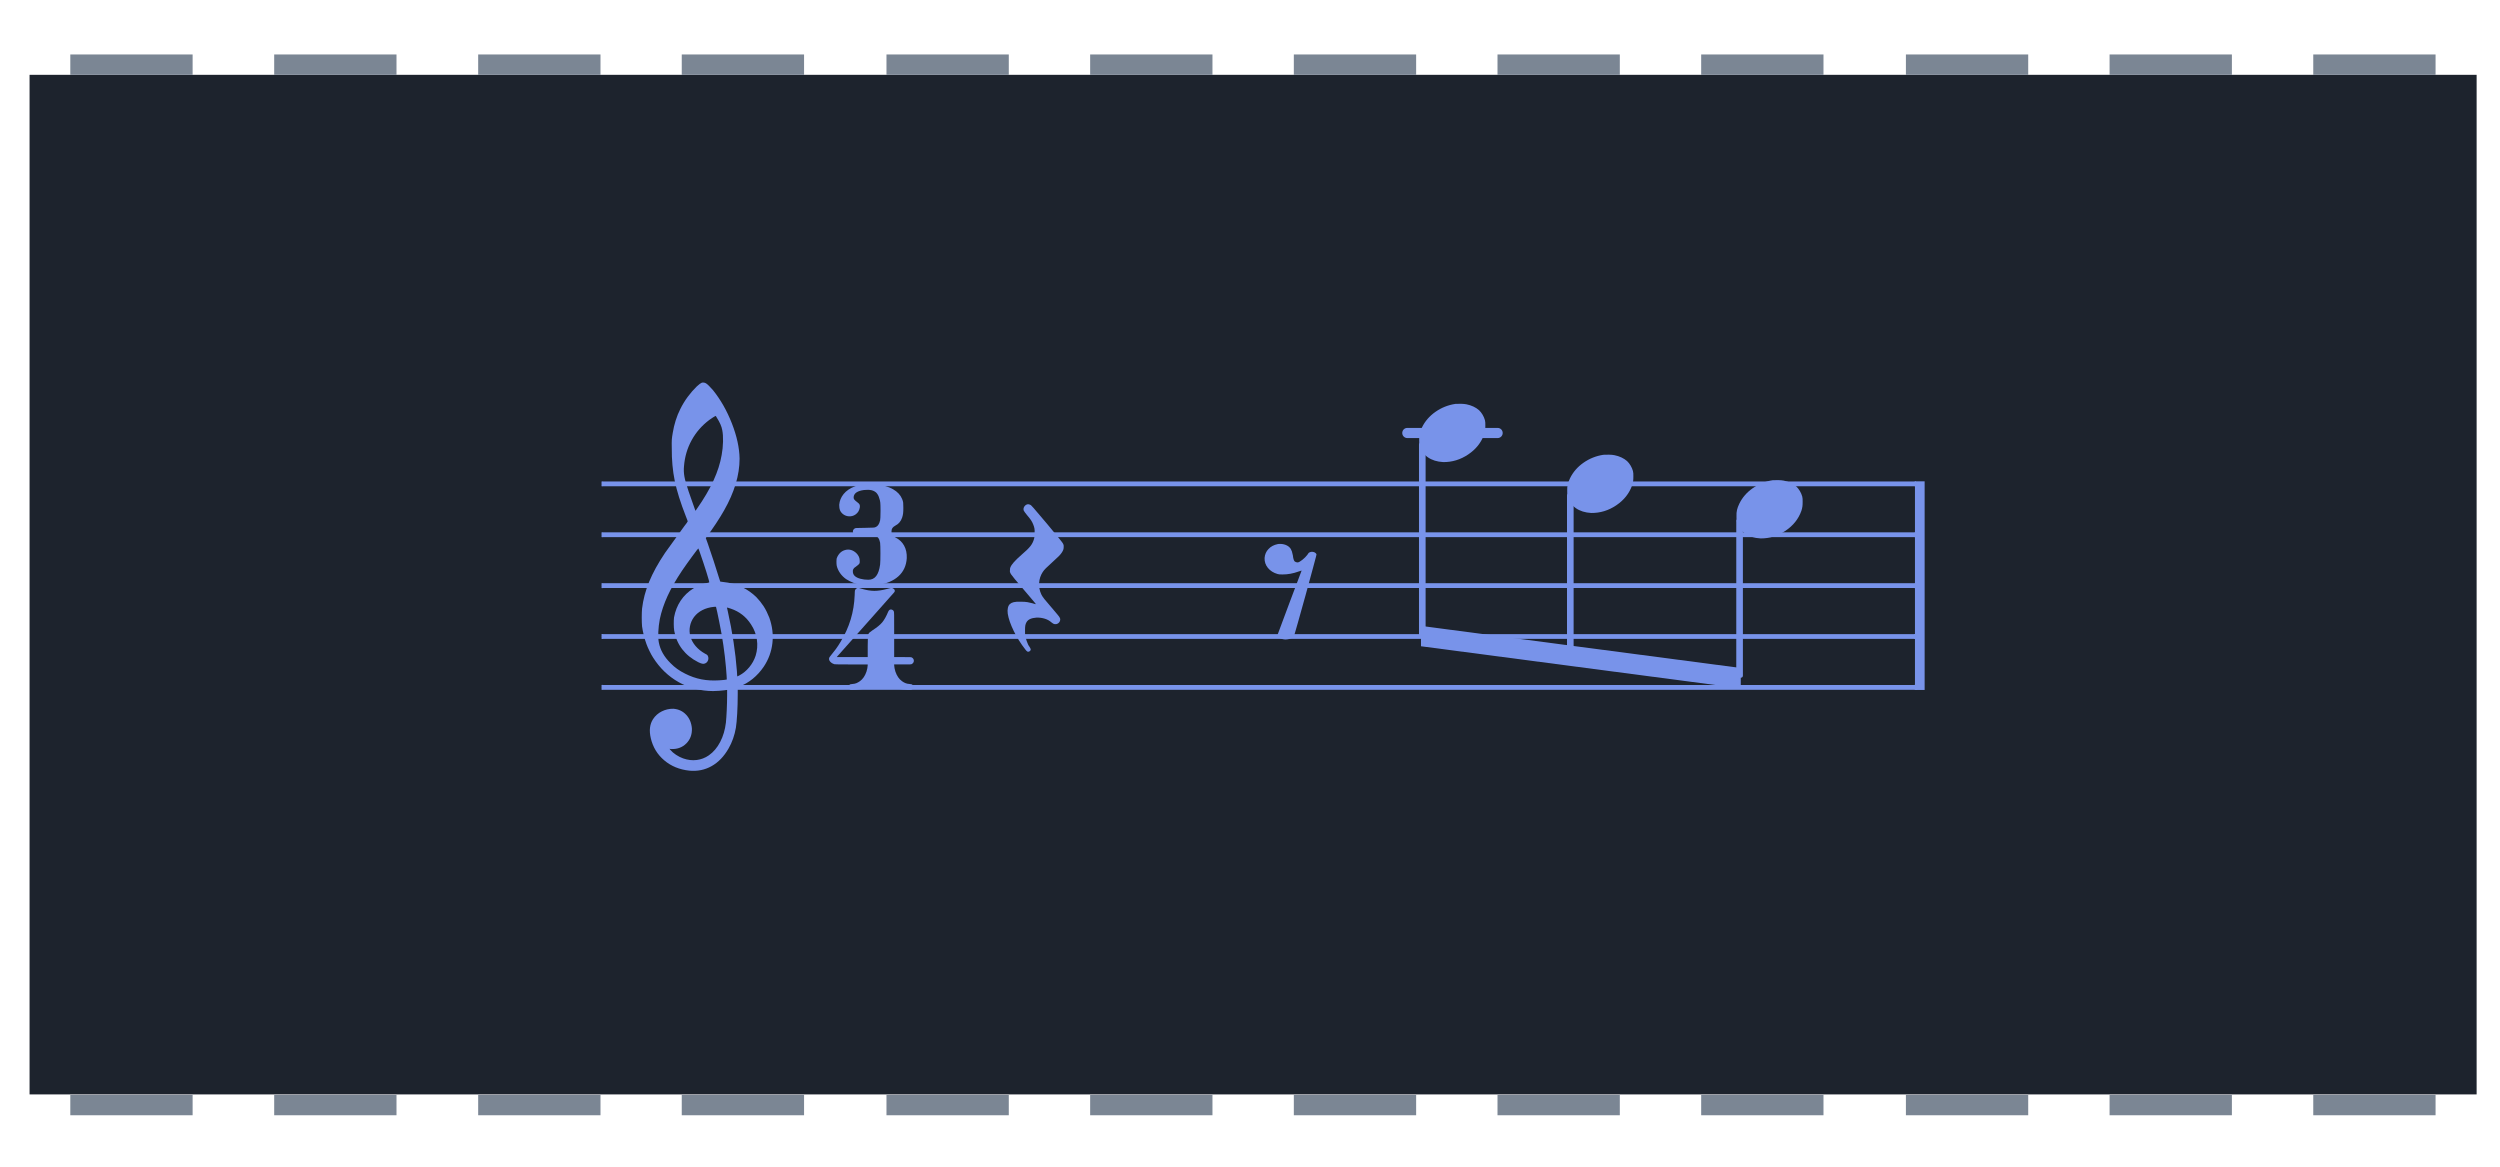
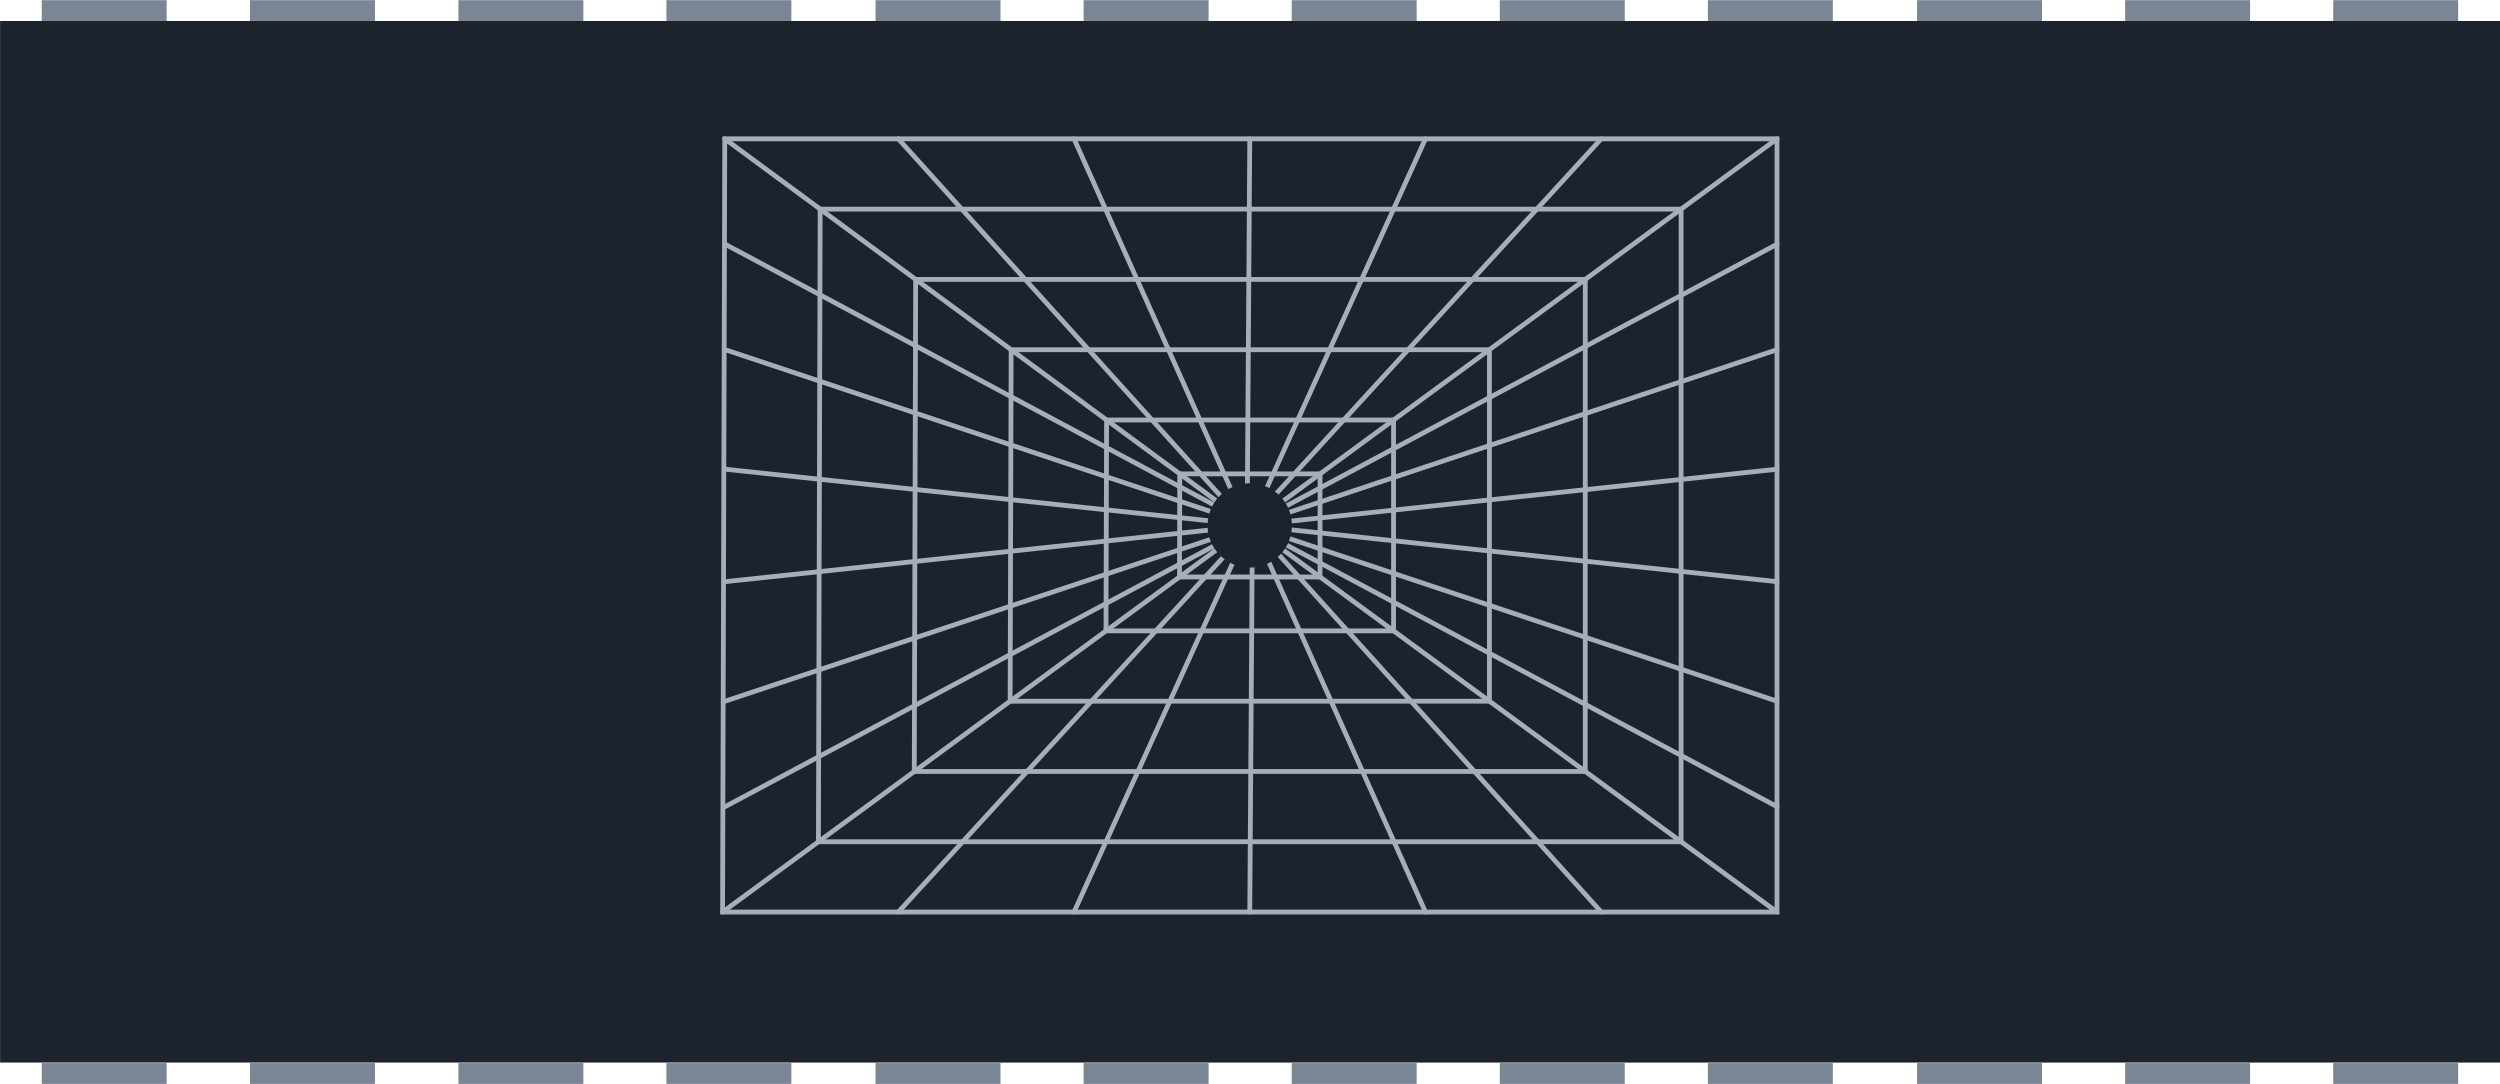
- <svg xmlns="http://www.w3.org/2000/svg" width="653.63" height="305.06" version="1.1" viewBox="0 0 172.94 80.715">
-   <rect x="2.044" y="5.176" width="169.28" height="70.532" fill="#1d232d" style="paint-order:normal" />
-   <g transform="matrix(7.2627,0,0,7.2627,-682.16,-695.34)" fill="#7b8694" stroke-width=".138">
-     <path d="m94.596 96.26h1.165v0.194h-1.165z" />
-     <path d="m96.538 96.26h1.165v0.194h-1.165z" />
-     <path d="m98.481 96.26h1.165v0.194h-1.165z" />
-     <path d="m100.42 96.26h1.165v0.194h-1.165z" />
-     <path d="m102.37 96.26h1.165v0.194h-1.165z" />
-     <path d="m104.31 96.26h1.165v0.194h-1.165z" />
-     <path d="m106.25 96.26h1.165v0.194h-1.165z" />
-     <path d="m108.19 96.26h1.165v0.194h-1.165z" />
-     <path d="m110.13 96.26h1.165v0.194h-1.165z" />
-     <path d="m112.08 96.26h1.165v0.194h-1.165z" />
-     <path d="m114.02 96.26h1.165v0.194h-1.165z" />
-     <path d="m115.96 96.26h1.165v0.194h-1.165z" />
-     <path d="m115.96 106.17h1.165v0.194h-1.165z" />
-     <path d="m114.02 106.17h1.165v0.194h-1.165z" />
-     <path d="m112.08 106.17h1.165v0.194h-1.165z" />
-     <path d="m110.13 106.17h1.165v0.194h-1.165z" />
-     <path d="m108.19 106.17h1.165v0.194h-1.165z" />
-     <path d="m106.25 106.17h1.165v0.194h-1.165z" />
-     <path d="m104.31 106.17h1.165v0.194h-1.165z" />
-     <path d="m102.37 106.17h1.165v0.194h-1.165z" />
-     <path d="m100.42 106.17h1.165v0.194h-1.165z" />
-     <path d="m98.481 106.17h1.165v0.194h-1.165z" />
-     <path d="m96.538 106.17h1.165v0.194h-1.165z" />
-     <path d="m94.596 106.17h1.165v0.194h-1.165z" />
-   </g>
-   <g fill="#7893ea">
-     <path d="m132.47 33.297h0.669v14.432h-0.669z" stroke-width=".265" />
-     <path d="m97.354 29.601h6.245c0.195 0 0.352 0.157 0.352 0.352 0 0.195-0.157 0.352-0.352 0.352h-6.245c-0.195 0-0.352-0.157-0.352-0.352 0-0.195 0.157-0.352 0.352-0.352z" stroke-width=".265" />
-     <path d="m41.616 47.386c-0.012 0.036-0.012 0.074 0 0.11-0.012 0.036-0.012 0.074 0 0.11-0.012 0.036-0.012 0.074 0 0.11 0.036 0.012 0.074 0.012 0.11 0h90.671c0.036 0.012 0.074 0.012 0.11 0 0.036 0.012 0.074 0.012 0.11 0 0.012-0.036 0.012-0.074 0-0.11 0.012-0.036 0.012-0.074 0-0.11-0.018-0.052-0.058-0.092-0.11-0.11-0.036-0.012-0.074-0.012-0.11 0h-90.671c-0.036-0.012-0.074-0.012-0.11 0z" />
-     <path d="m41.616 43.866c-0.012 0.036-0.012 0.074 0 0.11-0.012 0.036-0.012 0.074 0 0.11-0.012 0.036-0.012 0.074 0 0.11 0.036 0.012 0.074 0.012 0.11 0h90.671c0.036 0.012 0.074 0.012 0.11 0 0.036 0.012 0.074 0.012 0.11 0 0.012-0.036 0.012-0.074 0-0.11 0.012-0.036 0.012-0.074 0-0.11-0.018-0.052-0.058-0.092-0.11-0.11-0.036-0.012-0.074-0.012-0.11 0h-90.671c-0.036-0.012-0.074-0.012-0.11 0z" />
-     <path d="m41.616 40.346c-0.012 0.036-0.012 0.074 0 0.11-0.012 0.036-0.012 0.074 0 0.11-0.012 0.036-0.012 0.074 0 0.11 0.036 0.012 0.074 0.012 0.11 0h90.671c0.036 0.012 0.074 0.012 0.11 0 0.036 0.012 0.074 0.012 0.11 0 0.012-0.036 0.012-0.074 0-0.11 0.012-0.036 0.012-0.074 0-0.11-0.018-0.052-0.058-0.092-0.11-0.11-0.036-0.012-0.074-0.012-0.11 0h-90.671c-0.036-0.012-0.074-0.012-0.11 0z" />
-     <path d="m41.616 36.826c-0.012 0.036-0.012 0.074 0 0.11-0.012 0.036-0.012 0.074 0 0.11-0.012 0.036-0.012 0.074 0 0.11 0.036 0.012 0.074 0.012 0.11 0h90.671c0.036 0.012 0.074 0.012 0.11 0 0.036 0.012 0.074 0.012 0.11 0 0.012-0.036 0.012-0.074 0-0.11 0.012-0.036 0.012-0.074 0-0.11-0.018-0.052-0.058-0.092-0.11-0.11-0.036-0.012-0.074-0.012-0.11 0h-90.671c-0.036-0.012-0.074-0.012-0.11 0z" />
-     <path d="m41.616 33.307c-0.012 0.036-0.012 0.074 0 0.11-0.012 0.036-0.012 0.074 0 0.11-0.012 0.036-0.012 0.074 0 0.11 0.036 0.012 0.074 0.012 0.11 0h90.671c0.036 0.012 0.074 0.012 0.11 0 0.036 0.012 0.074 0.012 0.11 0 0.012-0.036 0.012-0.074 0-0.11 0.012-0.036 0.012-0.074 0-0.11-0.018-0.052-0.058-0.092-0.11-0.11-0.036-0.012-0.074-0.012-0.11 0h-90.671c-0.036-0.012-0.074-0.012-0.11 0z" />
-     <g stroke-width=".265">
-       <path d="m48.541 26.476c-0.04 0.018-0.084 0.045-0.132 0.079-0.048 0.034-0.117 0.092-0.206 0.174-0.227 0.22-0.438 0.463-0.634 0.729-0.195 0.266-0.364 0.544-0.507 0.834-0.127 0.25-0.235 0.517-0.324 0.801-0.089 0.284-0.154 0.561-0.197 0.832-0.035 0.188-0.057 0.347-0.067 0.477-0.01 0.13-0.011 0.328-0.004 0.593-0.006 0.815 0.062 1.571 0.206 2.269 0.143 0.697 0.399 1.513 0.766 2.448 0.043 0.102 0.077 0.187 0.1 0.257 0.024 0.07 0.033 0.106 0.026 0.109-0.002 0.009-0.026 0.047-0.074 0.113-0.048 0.066-0.107 0.145-0.18 0.239l-1.309 1.816c-0.482 0.717-0.849 1.385-1.102 2.003-0.253 0.618-0.416 1.237-0.489 1.855-0.014 0.163-0.021 0.369-0.021 0.618 0 0.249 0.007 0.451 0.021 0.607 0.029 0.206 0.07 0.417 0.123 0.63 0.053 0.214 0.116 0.417 0.187 0.609 0.047 0.13 0.115 0.286 0.204 0.468 0.089 0.182 0.171 0.331 0.246 0.447 0.467 0.737 1.061 1.308 1.781 1.711 0.72 0.403 1.511 0.607 2.372 0.612 0.13-5.13e-4 0.268-0.006 0.412-0.018 0.144-0.011 0.275-0.024 0.391-0.039l0.169-0.028v0.394c-7.82e-4 0.317-0.01 0.654-0.026 1.01-0.017 0.356-0.036 0.644-0.058 0.862-0.059 0.498-0.191 0.945-0.396 1.339-0.205 0.395-0.467 0.704-0.787 0.927-0.256 0.177-0.536 0.284-0.84 0.322-0.304 0.038-0.615 7.84e-4 -0.935-0.111-0.166-0.059-0.33-0.142-0.491-0.248-0.161-0.106-0.293-0.221-0.396-0.343l-0.056-0.07 0.141 0.014c0.412 0.01 0.753-0.119 1.021-0.387 0.268-0.268 0.397-0.608 0.387-1.021-0.028-0.387-0.159-0.707-0.392-0.959-0.234-0.252-0.53-0.392-0.889-0.421-0.28-0.005-0.547 0.055-0.799 0.18-0.252 0.125-0.455 0.304-0.609 0.539-0.113 0.175-0.183 0.371-0.209 0.588-0.027 0.217-0.009 0.462 0.055 0.736 0.144 0.615 0.454 1.124 0.929 1.526 0.475 0.402 1.052 0.64 1.732 0.713 0.561 0.054 1.076-0.05 1.544-0.313 0.468-0.263 0.859-0.67 1.174-1.221 0.121-0.207 0.224-0.434 0.312-0.681 0.087-0.247 0.152-0.499 0.195-0.755 0.036-0.23 0.066-0.555 0.09-0.975 0.024-0.42 0.036-0.865 0.037-1.334v-0.493l0.07-0.028c0.346-0.128 0.664-0.309 0.956-0.544 0.291-0.235 0.55-0.518 0.776-0.85 0.332-0.5 0.531-1.045 0.597-1.633 0.066-0.588-0.006-1.175-0.216-1.76-0.045-0.118-0.103-0.251-0.176-0.4-0.073-0.148-0.145-0.278-0.218-0.389-0.082-0.123-0.161-0.232-0.238-0.327-0.077-0.095-0.166-0.197-0.269-0.306-0.146-0.14-0.297-0.265-0.452-0.375-0.155-0.11-0.323-0.21-0.505-0.301-0.216-0.104-0.431-0.185-0.644-0.243-0.213-0.058-0.477-0.104-0.792-0.137l-0.099-0.014-0.07-0.211c-0.104-0.341-0.231-0.74-0.38-1.198-0.15-0.458-0.29-0.876-0.422-1.251l-0.127-0.352 0.028-0.042c0.236-0.315 0.461-0.636 0.678-0.963 0.216-0.327 0.403-0.63 0.561-0.91 0.353-0.62 0.619-1.228 0.799-1.825 0.18-0.597 0.27-1.181 0.271-1.751-0.012-0.747-0.189-1.559-0.531-2.436-0.343-0.877-0.78-1.647-1.313-2.309-0.095-0.109-0.187-0.208-0.276-0.296-0.089-0.088-0.157-0.144-0.202-0.169-0.045-0.028-0.096-0.046-0.153-0.053-0.057-0.007-0.105-0.004-0.143 0.011zm1.056 2.436c0.093 0.143 0.171 0.287 0.236 0.433 0.065 0.146 0.108 0.283 0.13 0.412 0.042 0.213 0.06 0.477 0.053 0.79-0.007 0.314-0.039 0.623-0.095 0.927-0.096 0.566-0.284 1.155-0.563 1.765-0.279 0.61-0.664 1.266-1.155 1.966l-0.084 0.127-0.028-0.042c-0.03-0.082-0.097-0.27-0.199-0.561-0.102-0.292-0.186-0.532-0.252-0.72-0.152-0.447-0.25-0.792-0.294-1.033-0.044-0.241-0.054-0.484-0.03-0.727 0.052-0.652 0.229-1.252 0.53-1.799 0.301-0.547 0.706-1.012 1.216-1.397 0.073-0.055 0.16-0.114 0.26-0.178 0.101-0.064 0.16-0.098 0.176-0.104 0.008 5.9e-4 0.02 0.014 0.039 0.039 0.018 0.025 0.038 0.059 0.06 0.102zm-1.183 9.307c0.164 0.466 0.314 0.917 0.451 1.352 0.136 0.435 0.202 0.674 0.197 0.718-0.001 8.48e-4 -0.017 0.006-0.046 0.016-0.029 0.01-0.066 0.018-0.109 0.026-0.158 0.03-0.32 0.079-0.486 0.146-0.165 0.067-0.313 0.141-0.444 0.22-0.367 0.227-0.664 0.512-0.892 0.854-0.228 0.342-0.381 0.728-0.459 1.16-0.014 0.123-0.021 0.278-0.019 0.465 0.002 0.187 0.013 0.341 0.033 0.465 0.086 0.48 0.27 0.903 0.551 1.269 0.281 0.366 0.651 0.666 1.111 0.899 0.116 0.055 0.204 0.089 0.266 0.102 0.061 0.013 0.118 0.012 0.171-0.004 0.115-0.035 0.194-0.109 0.238-0.224 0.043-0.114 0.034-0.227-0.026-0.34-0.019-0.026-0.041-0.048-0.065-0.063-0.024-0.016-0.064-0.037-0.118-0.063-0.256-0.143-0.473-0.318-0.649-0.524-0.177-0.206-0.298-0.431-0.364-0.672-0.062-0.235-0.071-0.469-0.026-0.7 0.045-0.232 0.138-0.444 0.28-0.637 0.15-0.198 0.343-0.358 0.579-0.479 0.236-0.121 0.503-0.196 0.801-0.225 0.037-8.48e-4 0.069-0.003 0.097-0.005 0.028-0.003 0.043-8.48e-4 0.044 0.005 0.01 0.018 0.039 0.141 0.086 0.368 0.047 0.227 0.094 0.452 0.139 0.674 0.113 0.544 0.208 1.082 0.285 1.614 0.077 0.532 0.137 1.045 0.18 1.54 0.021 0.231 0.035 0.424 0.044 0.579 0.009 0.155 0.013 0.239 0.012 0.252-0.018 0.008-0.077 0.017-0.176 0.028-0.099 0.011-0.214 0.02-0.345 0.028-0.44 0.029-0.852 0.006-1.236-0.069-0.384-0.075-0.76-0.207-1.13-0.396-0.196-0.097-0.378-0.205-0.544-0.324-0.166-0.118-0.323-0.255-0.47-0.408-0.218-0.217-0.394-0.444-0.528-0.681-0.134-0.237-0.225-0.488-0.275-0.755-0.035-0.19-0.046-0.429-0.033-0.718 0.013-0.289 0.047-0.584 0.104-0.887 0.109-0.522 0.288-1.055 0.537-1.598 0.248-0.543 0.586-1.132 1.012-1.767 0.199-0.292 0.427-0.612 0.683-0.961 0.256-0.348 0.399-0.535 0.429-0.56 0.007 2e-3 0.021 0.03 0.04 0.083 0.02 0.053 0.044 0.119 0.072 0.199zm2.14 3.886c0.591 0.199 1.056 0.561 1.394 1.084 0.219 0.329 0.355 0.681 0.41 1.058 0.055 0.376 0.026 0.747-0.086 1.111-0.095 0.293-0.243 0.559-0.442 0.799-0.199 0.24-0.427 0.429-0.685 0.567l-0.141 0.07c-0.006-3e-3 -0.011-0.039-0.014-0.109-3e-3 -0.07-0.008-0.155-0.014-0.257-0.049-0.649-0.127-1.322-0.232-2.019-0.106-0.697-0.239-1.408-0.401-2.135l-0.056-0.239h0.056c0.016 0.007 0.044 0.017 0.084 0.03 0.04 0.013 0.083 0.026 0.127 0.04z" />
-       <path d="m59.263 40.699c-0.029 0.015-0.055 0.038-0.079 0.069-0.024 0.031-0.04 0.064-0.047 0.1-5.08e-4 0.016-0.003 0.051-0.007 0.106-0.004 0.055-0.006 0.118-0.007 0.19-0.021 0.583-0.113 1.145-0.276 1.684-0.163 0.539-0.4 1.062-0.709 1.568-0.097 0.165-0.203 0.327-0.319 0.486-0.116 0.158-0.254 0.334-0.414 0.528-0.028 0.035-0.046 0.071-0.053 0.109-0.007 0.038-0.003 0.082 0.011 0.13 0.029 0.065 0.076 0.122 0.141 0.172 0.065 0.05 0.14 0.087 0.225 0.109 0.02 0.007 0.128 0.011 0.322 0.012 0.194 0.001 0.481 2e-3 0.861 0.002h1.112v0.056c-6.54e-4 0.053-0.01 0.123-0.026 0.208-0.017 0.085-0.036 0.161-0.058 0.229-0.101 0.298-0.251 0.519-0.451 0.662-0.089 0.063-0.172 0.11-0.25 0.141-0.078 0.031-0.168 0.05-0.271 0.056-0.049 0.006-0.088 0.011-0.118 0.016-0.03 0.004-0.051 0.013-0.065 0.026-0.07 0.04-0.103 0.097-0.099 0.169 0.004 0.072 0.042 0.128 0.113 0.169 0.04 0.028 0.154 0.035 0.341 0.023 0.188-0.013 0.463-0.044 0.827-0.093 0.265-0.04 0.453-0.065 0.565-0.074 0.112-0.009 0.247-0.012 0.407-0.011 0.159-0.002 0.295 0.002 0.407 0.011 0.112 0.009 0.3 0.033 0.565 0.074 0.24 0.034 0.426 0.058 0.558 0.07 0.132 0.013 0.251 0.022 0.357 0.028 0.088 5.13e-4 0.148-5.13e-4 0.18-0.004 0.032-3e-3 0.056-0.011 0.074-0.025 0.071-0.04 0.109-0.097 0.113-0.169 0.004-0.072-0.029-0.128-0.099-0.169-0.014-0.013-0.035-0.022-0.065-0.026-0.03-0.004-0.069-0.01-0.118-0.016-0.103-0.006-0.193-0.025-0.271-0.056-0.078-0.031-0.161-0.078-0.25-0.141-0.199-0.143-0.35-0.364-0.451-0.662-0.022-0.067-0.041-0.144-0.058-0.229-0.017-0.085-0.026-0.154-0.026-0.208v-0.056h0.577c0.276 5.89e-4 0.449-5.92e-4 0.519-0.004 0.07-3e-3 0.113-0.011 0.128-0.025 0.091-0.056 0.137-0.131 0.137-0.225 0-0.094-0.046-0.17-0.137-0.225-0.016-0.014-0.058-0.022-0.128-0.025-0.07-3e-3 -0.243-0.004-0.519-0.004h-0.577v-1.549c5.15e-4 -0.717-5.08e-4 -1.166-0.003-1.348-0.003-0.182-0.011-0.272-0.025-0.271-0.015-0.035-0.038-0.063-0.07-0.084-0.032-0.021-0.07-0.035-0.113-0.042-0.042-0.001-0.078 0.008-0.109 0.028-0.031 0.02-0.06 0.058-0.088 0.113-0.136 0.33-0.276 0.581-0.421 0.753-0.145 0.172-0.366 0.353-0.663 0.542-0.115 0.08-0.188 0.135-0.22 0.164-0.032 0.029-0.053 0.059-0.062 0.09l-0.042 0.084-0.014 0.76v0.76h-2.14l0.042-0.056c0.03-0.032 0.235-0.263 0.616-0.691 0.381-0.428 0.821-0.924 1.322-1.488 0.501-0.564 0.946-1.065 1.335-1.504 0.389-0.439 0.608-0.685 0.655-0.738 0.028-0.035 0.043-0.067 0.044-0.099 0.001-0.031-0.009-0.064-0.03-0.099-0.023-0.029-0.054-0.055-0.093-0.077-0.039-0.022-0.074-0.034-0.104-0.035-0.016 3.09e-4 -0.051 0.007-0.106 0.019-0.055 0.013-0.118 0.03-0.19 0.051-0.339 0.092-0.639 0.137-0.899 0.136-0.26-0.001-0.556-0.051-0.889-0.15-0.108-0.035-0.181-0.053-0.22-0.056-0.039-3e-3 -0.074 0.006-0.104 0.028z" />
-       <path d="m59.828 33.488c-0.015-2.84e-4 -0.038 3.08e-4 -0.067 0.002-0.029 0.001-0.059 0.006-0.088 0.012-0.082 0.008-0.175 0.027-0.282 0.056-0.106 0.029-0.2 0.062-0.282 0.099-0.319 0.123-0.568 0.296-0.75 0.517-0.181 0.222-0.283 0.472-0.306 0.75-5.08e-4 0.082 0.004 0.154 0.014 0.215 0.01 0.061 0.029 0.126 0.056 0.194 0.051 0.1 0.125 0.185 0.222 0.253 0.097 0.069 0.206 0.111 0.327 0.127 0.196 0.024 0.37-0.02 0.523-0.132 0.152-0.112 0.245-0.265 0.28-0.459 0.016-0.088 0.013-0.158-0.009-0.209-0.021-0.051-0.07-0.104-0.146-0.157-0.117-0.087-0.193-0.156-0.229-0.206-0.036-0.05-0.049-0.108-0.039-0.174 0.015-0.133 0.084-0.24 0.206-0.319 0.122-0.079 0.293-0.132 0.512-0.16 0.208-0.022 0.38-0.017 0.514 0.014 0.134 0.031 0.249 0.092 0.345 0.183 0.043 0.048 0.081 0.103 0.114 0.164 0.034 0.061 0.061 0.133 0.083 0.216 0.034 0.088 0.057 0.187 0.069 0.297 0.011 0.111 0.017 0.298 0.016 0.561-2.54e-4 0.218-0.003 0.37-0.009 0.458-0.006 0.087-0.012 0.155-0.019 0.204-0.027 0.126-0.068 0.229-0.121 0.308-0.054 0.079-0.126 0.136-0.216 0.171-0.022 0.013-0.073 0.022-0.153 0.026-0.08 0.004-0.268 0.01-0.565 0.016-0.304 2e-6 -0.495 0.004-0.574 0.011-0.079 0.007-0.122 0.018-0.13 0.032-0.085 0.055-0.126 0.128-0.125 0.218 0.001 0.09 0.048 0.163 0.139 0.218 0.015 0.014 0.059 0.022 0.13 0.025 0.072 3e-3 0.249 0.004 0.531 0.004 0.233-5.89e-4 0.397 5.9e-4 0.493 0.004 0.096 3e-3 0.161 0.011 0.197 0.025 0.111 0.02 0.198 0.071 0.26 0.151 0.062 0.08 0.107 0.194 0.134 0.341 0.014 0.123 0.021 0.367 0.021 0.732 0 0.365-0.007 0.624-0.021 0.774-0.048 0.358-0.138 0.624-0.271 0.797-0.133 0.173-0.314 0.26-0.546 0.259-0.201-8.49e-4 -0.384-0.024-0.549-0.069-0.165-0.045-0.292-0.106-0.38-0.185-0.096-0.087-0.143-0.195-0.141-0.324-6.51e-4 -0.047 6.53e-4 -0.08 0.005-0.1 0.005-0.02 0.017-0.043 0.037-0.069 0.008-0.022 0.024-0.045 0.047-0.069 0.024-0.024 0.05-0.043 0.079-0.058 0.101-0.074 0.17-0.126 0.204-0.157 0.035-0.03 0.06-0.058 0.077-0.083 0.014-0.025 0.022-0.049 0.025-0.07 0.003-0.022 0.004-0.059 0.003-0.113 5.15e-4 -0.105-0.018-0.202-0.056-0.29-0.038-0.089-0.099-0.175-0.183-0.259-0.234-0.214-0.488-0.286-0.76-0.215-0.273 0.071-0.47 0.26-0.591 0.567-0.014 0.057-0.021 0.14-0.021 0.252 0 0.111 0.007 0.206 0.021 0.283 0.044 0.178 0.122 0.346 0.234 0.505 0.112 0.159 0.25 0.295 0.414 0.41 0.155 0.099 0.327 0.186 0.514 0.259 0.187 0.073 0.387 0.128 0.598 0.164 0.125 0.014 0.29 0.021 0.496 0.021 0.206 0 0.378-0.007 0.517-0.021 0.643-0.094 1.141-0.3 1.494-0.62 0.353-0.319 0.545-0.737 0.576-1.253 0.013-0.333-0.048-0.621-0.183-0.866-0.135-0.245-0.337-0.435-0.605-0.57-0.062-0.034-0.111-0.068-0.146-0.102-0.035-0.034-0.067-0.075-0.093-0.123-0.014-0.033-0.022-0.062-0.025-0.088-0.003-0.026-0.004-0.062-0.003-0.109-0.001-0.089 0.019-0.164 0.06-0.224 0.041-0.06 0.11-0.116 0.208-0.171 0.225-0.113 0.38-0.296 0.465-0.549 0.034-0.1 0.057-0.199 0.069-0.297 0.011-0.098 0.017-0.229 0.016-0.392 2e-3 -0.154-2e-3 -0.269-0.011-0.345-0.009-0.076-0.033-0.163-0.074-0.26-0.114-0.275-0.322-0.499-0.625-0.671-0.302-0.172-0.69-0.286-1.163-0.343-0.09-0.008-0.23-0.014-0.421-0.018-0.19-0.004-0.313-3e-3 -0.368 0.004z" />
-       <path d="m100.68 27.94c-0.509 0.077-0.969 0.261-1.382 0.551-0.412 0.29-0.721 0.646-0.927 1.068-0.077 0.158-0.131 0.304-0.162 0.438-0.031 0.135-0.043 0.284-0.035 0.449-5.1e-4 0.094 5.1e-4 0.166 3e-3 0.215 3e-3 0.049 0.011 0.099 0.025 0.151 0.095 0.347 0.285 0.621 0.568 0.82 0.284 0.199 0.639 0.311 1.065 0.334 0.62 0.007 1.197-0.169 1.732-0.53 0.535-0.36 0.901-0.822 1.098-1.385 0.034-0.108 0.057-0.205 0.069-0.292 0.011-0.087 0.017-0.191 0.016-0.313 5.1e-4 -0.094-5.2e-4 -0.166-3e-3 -0.216-3e-3 -0.05-0.011-0.105-0.025-0.164-0.036-0.129-0.09-0.255-0.162-0.377-0.072-0.122-0.154-0.226-0.246-0.313-0.228-0.199-0.519-0.336-0.873-0.408-0.1-0.02-0.227-0.032-0.38-0.035-0.153-3e-3 -0.28-5.89e-4 -0.38 0.007z" />
-       <path d="m98.301 30.615h0.176c0.078 0 0.141 0.063 0.141 0.141v13.137c0 0.078-0.063 0.141-0.141 0.141h-0.176c-0.078 0-0.141-0.063-0.141-0.141v-13.137c0-0.078 0.063-0.141 0.141-0.141z" />
+ <svg xmlns="http://www.w3.org/2000/svg" id="svg128" viewBox="0 0 169.28 73.384" version="1.1" height="277.35" width="639.79">
+   <defs id="defs132" />
+   <g id="g126" aria-label="00010 01101 01101" stroke-width=".265" stroke-linecap="square" stroke-dashoffset="1.2" fill="#a0f1c6" transform="matrix(.20919 0 0 .20943 85.918 75.029)">
+     <g id="g56" stroke-width=".265" stroke-linecap="square" stroke-dashoffset="1.2" transform="matrix(34.719 0 0 34.679 -3681.5 -3696.4)">
+       <rect id="rect4" style="paint-order:normal" fill="#1d232d" height="9.711" width="23.308" y="96.454" x="94.208" />
+       <g id="g54" fill="#7b8694">
+         <path id="path6" d="m94.596 96.26h1.165v0.194h-1.165z" />
+         <path id="path8" d="m96.538 96.26h1.165v0.194h-1.165z" />
+         <path id="path10" d="m98.481 96.26h1.165v0.194h-1.165z" />
+         <path id="path12" d="m100.42 96.26h1.165v0.194h-1.165z" />
+         <path id="path14" d="m102.37 96.26h1.165v0.194h-1.165z" />
+         <path id="path16" d="m104.31 96.26h1.165v0.194h-1.165z" />
+         <path id="path18" d="m106.25 96.26h1.165v0.194h-1.165z" />
+         <path id="path20" d="m108.19 96.26h1.165v0.194h-1.165z" />
+         <path id="path22" d="m110.13 96.26h1.165v0.194h-1.165z" />
+         <path id="path24" d="m112.08 96.26h1.165v0.194h-1.165z" />
+         <path id="path26" d="m114.02 96.26h1.165v0.194h-1.165z" />
+         <path id="path28" d="m115.96 96.26h1.165v0.194h-1.165z" />
+         <path id="path30" d="m115.96 106.17h1.165v0.194h-1.165z" />
+         <path id="path32" d="m114.02 106.17h1.165v0.194h-1.165z" />
+         <path id="path34" d="m112.08 106.17h1.165v0.194h-1.165z" />
+         <path id="path36" d="m110.13 106.17h1.165v0.194h-1.165z" />
+         <path id="path38" d="m108.19 106.17h1.165v0.194h-1.165z" />
+         <path id="path40" d="m106.25 106.17h1.165v0.194h-1.165z" />
+         <path id="path42" d="m104.31 106.17h1.165v0.194h-1.165z" />
+         <path id="path44" d="m102.37 106.17h1.165v0.194h-1.165z" />
+         <path id="path46" d="m100.42 106.17h1.165v0.194h-1.165z" />
+         <path id="path48" d="m98.481 106.17h1.165v0.194h-1.165z" />
+         <path id="path50" d="m96.538 106.17h1.165v0.194h-1.165z" />
+         <path id="path52" d="m94.596 106.17h1.165v0.194h-1.165z" />
+       </g>
    </g>
-     <path d="m120.42 46.21v1.408l-22.122-2.911v-1.408z" stroke-linecap="round" stroke-linejoin="round" stroke-width=".021" />
-     <g stroke-width=".265">
-       <path d="m71.036 34.896c-0.093 0.039-0.16 0.101-0.201 0.187-0.04 0.085-0.044 0.168-0.011 0.25 0.009 0.023 0.037 0.065 0.083 0.125 0.046 0.06 0.098 0.126 0.157 0.199 0.116 0.136 0.204 0.248 0.262 0.336 0.058 0.088 0.107 0.183 0.146 0.283 0.042 0.101 0.071 0.194 0.086 0.28 0.016 0.085 0.02 0.189 0.012 0.312 5.08e-4 0.094-5.16e-4 0.166-0.003 0.215-0.003 0.049-0.011 0.099-0.025 0.151-0.049 0.201-0.134 0.38-0.257 0.539-0.123 0.158-0.328 0.359-0.616 0.602-0.23 0.202-0.407 0.372-0.53 0.51-0.123 0.138-0.204 0.259-0.245 0.363-0.014 0.028-0.022 0.057-0.025 0.088-0.003 0.031-0.004 0.067-0.003 0.109-0.024 0.081 0.006 0.183 0.09 0.304 0.084 0.122 0.321 0.41 0.713 0.864l0.859 1.014c0.043 0.05 0.076 0.091 0.099 0.121 0.022 0.031 0.027 0.047 0.014 0.048-0.036-0.016-0.112-0.037-0.229-0.065-0.117-0.028-0.228-0.053-0.334-0.076-0.086-0.014-0.161-0.022-0.225-0.025-0.065-3e-3 -0.154-0.004-0.268-0.004-0.194-0.007-0.348 0.003-0.459 0.03-0.112 0.027-0.198 0.068-0.259 0.125-0.071 0.059-0.119 0.149-0.146 0.269-0.027 0.121-0.03 0.256-0.009 0.407 0.056 0.345 0.194 0.743 0.415 1.195 0.221 0.452 0.486 0.875 0.795 1.269 0.061 0.083 0.111 0.135 0.151 0.155 0.04 0.02 0.083 0.015 0.13-0.014 0.029-0.009 0.052-0.027 0.07-0.055 0.018-0.028 0.028-0.057 0.028-0.086-0.003-0.031-0.026-0.082-0.07-0.155-0.022-0.03-0.045-0.062-0.067-0.097-0.022-0.035-0.038-0.064-0.046-0.086-0.03-0.06-0.062-0.141-0.097-0.241-0.035-0.101-0.064-0.199-0.086-0.294-0.014-0.072-0.022-0.136-0.025-0.192-0.003-0.056-0.004-0.138-0.003-0.245-0.001-0.143 0.005-0.255 0.018-0.334 0.013-0.08 0.04-0.156 0.081-0.229 0.055-0.098 0.138-0.173 0.25-0.225 0.111-0.052 0.258-0.085 0.44-0.099 0.207-0.006 0.402 0.02 0.583 0.077 0.181 0.058 0.329 0.14 0.445 0.246 0.036 0.028 0.07 0.052 0.1 0.072 0.031 0.02 0.054 0.033 0.069 0.04 0.111 0.038 0.213 0.025 0.304-0.039 0.092-0.064 0.14-0.154 0.146-0.271 0.003-0.045-0.017-0.1-0.06-0.165-0.043-0.066-0.126-0.17-0.25-0.313-0.417-0.483-0.678-0.792-0.785-0.927-0.107-0.136-0.178-0.244-0.215-0.326-0.119-0.258-0.17-0.523-0.151-0.795 0.018-0.272 0.101-0.523 0.25-0.753 0.05-0.078 0.122-0.165 0.215-0.259 0.093-0.094 0.242-0.233 0.447-0.417 0.194-0.172 0.341-0.31 0.442-0.412 0.101-0.102 0.174-0.19 0.22-0.264 0.048-0.074 0.082-0.14 0.1-0.197 0.018-0.057 0.027-0.123 0.026-0.197 6.53e-4 -0.053-6.51e-4 -0.092-0.005-0.116-0.005-0.025-0.017-0.056-0.037-0.095-0.007-0.026-0.092-0.14-0.255-0.341-0.163-0.202-0.449-0.548-0.857-1.038-0.475-0.564-0.782-0.925-0.92-1.082-0.139-0.158-0.217-0.233-0.234-0.227-0.042-0.021-0.082-0.035-0.12-0.04-0.038-0.005-0.078-0.001-0.12 0.012z" />
-       <path d="m88.38 37.641c-0.258 0.053-0.468 0.165-0.63 0.336-0.163 0.171-0.253 0.378-0.271 0.621-0.01 0.258 0.066 0.488 0.229 0.688 0.163 0.2 0.387 0.342 0.672 0.424 0.045 0.014 0.092 0.022 0.139 0.025 0.047 3e-3 0.118 0.004 0.213 0.004 0.168 8.45e-4 0.346-0.015 0.531-0.048 0.186-0.033 0.384-0.087 0.595-0.164 0.05-0.015 0.091-0.028 0.123-0.039 0.032-0.011 0.052-0.017 0.06-0.018l-0.859 2.281-0.845 2.267 0.042 0.042c0.033 0.03 0.087 0.061 0.162 0.093 0.075 0.032 0.143 0.052 0.204 0.062 0.057 0.014 0.119 0.021 0.185 0.021 0.066-5e-6 0.131-0.007 0.195-0.021 0.054-0.009 0.118-0.03 0.192-0.062 0.074-0.032 0.127-0.063 0.16-0.093 0.01 0.004 0.034-0.053 0.071-0.172 0.038-0.119 0.114-0.381 0.228-0.788 0.114-0.407 0.291-1.04 0.531-1.899 0.236-0.864 0.409-1.499 0.519-1.905 0.111-0.407 0.18-0.67 0.21-0.788 0.029-0.119 0.04-0.178 0.031-0.178-0.055-0.085-0.135-0.136-0.241-0.153-0.106-0.017-0.204 0.006-0.294 0.069-0.008 0.015-0.023 0.035-0.044 0.06-0.021 0.025-0.039 0.052-0.055 0.081-0.087 0.114-0.201 0.227-0.341 0.34-0.14 0.112-0.247 0.173-0.32 0.181-0.084-0.002-0.155-0.026-0.211-0.07-0.028-0.033-0.053-0.08-0.074-0.143-0.021-0.062-0.039-0.156-0.053-0.28-0.021-0.111-0.043-0.199-0.065-0.266-0.023-0.067-0.048-0.123-0.076-0.171-0.066-0.106-0.16-0.189-0.282-0.25-0.122-0.06-0.258-0.094-0.408-0.102-0.051-2.81e-4 -0.097 3.08e-4 -0.139 0.002-0.042 0.001-0.071 0.005-0.086 0.012z" />
-       <path d="m110.92 31.46c-0.509 0.077-0.969 0.261-1.382 0.551-0.412 0.29-0.721 0.646-0.927 1.068-0.077 0.158-0.131 0.304-0.162 0.438-0.031 0.135-0.043 0.284-0.035 0.449-5e-4 0.094 5.2e-4 0.166 3e-3 0.215 3e-3 0.049 0.011 0.099 0.025 0.151 0.095 0.347 0.285 0.621 0.568 0.82 0.284 0.199 0.639 0.311 1.065 0.334 0.62 0.007 1.197-0.169 1.732-0.53 0.535-0.36 0.901-0.822 1.098-1.385 0.034-0.108 0.057-0.205 0.069-0.292 0.011-0.087 0.017-0.191 0.016-0.313 5.1e-4 -0.094-5.2e-4 -0.166-3e-3 -0.216-3e-3 -0.05-0.011-0.105-0.025-0.164-0.036-0.129-0.09-0.255-0.162-0.377-0.072-0.122-0.154-0.226-0.246-0.313-0.228-0.199-0.519-0.336-0.873-0.408-0.1-0.02-0.227-0.032-0.38-0.035-0.153-3e-3 -0.28-5.9e-4 -0.38 0.007z" />
-       <path d="m108.54 34.134h0.176c0.078 0 0.141 0.063 0.141 0.141v10.947c0 0.078-0.063 0.141-0.141 0.141h-0.176c-0.078 0-0.141-0.063-0.141-0.141v-10.947c0-0.078 0.063-0.141 0.141-0.141z" />
-       <path d="m122.63 33.22c-0.509 0.077-0.969 0.261-1.382 0.551-0.412 0.29-0.721 0.646-0.927 1.068-0.077 0.158-0.131 0.304-0.162 0.438-0.031 0.135-0.043 0.284-0.035 0.449-5e-4 0.094 5.2e-4 0.166 3e-3 0.215 3e-3 0.049 0.011 0.099 0.025 0.151 0.095 0.347 0.285 0.621 0.568 0.82 0.284 0.199 0.639 0.311 1.065 0.334 0.62 0.007 1.197-0.169 1.732-0.53 0.535-0.36 0.901-0.822 1.098-1.385 0.034-0.108 0.057-0.205 0.069-0.292 0.011-0.087 0.017-0.191 0.016-0.313 5.1e-4 -0.094-5.1e-4 -0.166-3e-3 -0.216-3e-3 -0.05-0.011-0.105-0.025-0.164-0.036-0.129-0.09-0.255-0.162-0.377-0.072-0.122-0.154-0.226-0.246-0.313-0.228-0.199-0.519-0.336-0.873-0.408-0.1-0.02-0.227-0.032-0.38-0.035-0.153-3e-3 -0.28-5.9e-4 -0.38 0.007z" />
-       <path d="m120.25 35.894h0.176c0.078 0 0.141 0.063 0.141 0.141v10.708c0 0.078-0.063 0.141-0.141 0.141h-0.176c-0.078 0-0.141-0.063-0.141-0.141v-10.708c0-0.078 0.063-0.141 0.141-0.141z" />
+     <g id="g122" stroke-width="1.556" stroke-linecap="round" stroke-dashoffset="0" stroke="#a6aeb8" fill="none">
+       <path id="path58" d="m-176.83-63.375h341.3v-249.99h-340.59z" />
+       <path id="path60" d="m-145.81-86.101h279.24v-204.54h-278.67z" />
+       <path id="path62" d="m-114.78-108.83h217.19v-159.09h-216.74z" />
+       <path id="path64" d="m-83.752-131.55h155.14v-113.63h-154.81z" />
+       <path id="path66" d="m-52.725-154.28h93.081v-68.18h-92.888z" />
+       <path id="path68" d="m-28.937-171.71h45.503v-33.33h-45.409z" />
+       <path id="path70" d="m-6.184-188.37-170.65 125" />
+       <path id="path72" d="m-176.13-313.37 169.94 125" />
+       <path id="path74" d="m164.47-63.375-170.65-125" />
+       <path id="path76" d="m164.47-313.37-170.65 125" />
+       <path id="path78" d="m-175.98-206.55 170.65 18.181" />
+       <path id="path80" d="m-175.98-245.19 170.65 56.816" />
+       <path id="path82" d="m-175.98-279.28 170.65 90.906" />
+       <path id="path84" d="m-175.98-170.19 170.65-18.181" />
+       <path id="path86" d="m-175.98-131.55 170.65-56.816" />
+       <path id="path88" d="m-175.98-97.465 170.65-90.906" />
+       <path id="path90" d="m164.47-206.55-170.65 18.181" />
+       <path id="path92" d="m164.47-245.19-170.65 56.816" />
+       <path id="path94" d="m164.47-279.28-170.65 90.906" />
+       <path id="path96" d="m164.47-170.19-170.65-18.181" />
+       <path id="path98" d="m164.47-131.55-170.65-56.816" />
+       <path id="path100" d="m164.47-97.465-170.65-90.906" />
+       <path id="path102" d="m-119.95-63.375 114.62-125" />
+       <path id="path104" d="m-63.066-63.375 56.883-125" />
+       <path id="path106" d="m-6.184-63.375 0.853-125" />
+       <path id="path108" d="m50.699-63.375-56.03-125" />
+       <path id="path110" d="m107.58-63.375-112.91-125" />
+       <path id="path112" d="m107.58-313.37-114.62 125" />
+       <path id="path114" d="m50.699-313.37-56.883 125" />
+       <path id="path116" d="m-6.184-313.37-0.853 125" />
+       <path id="path118" d="m-63.066-313.37 56.03 125" />
+       <path id="path120" d="m-119.95-313.37 112.91 125" />
    </g>
+     <ellipse id="ellipse124" fill="#1d232d" ry="13.652" rx="13.636" cy="-6.184" cx="188.37" transform="rotate(-90)" />
  </g>
</svg>
